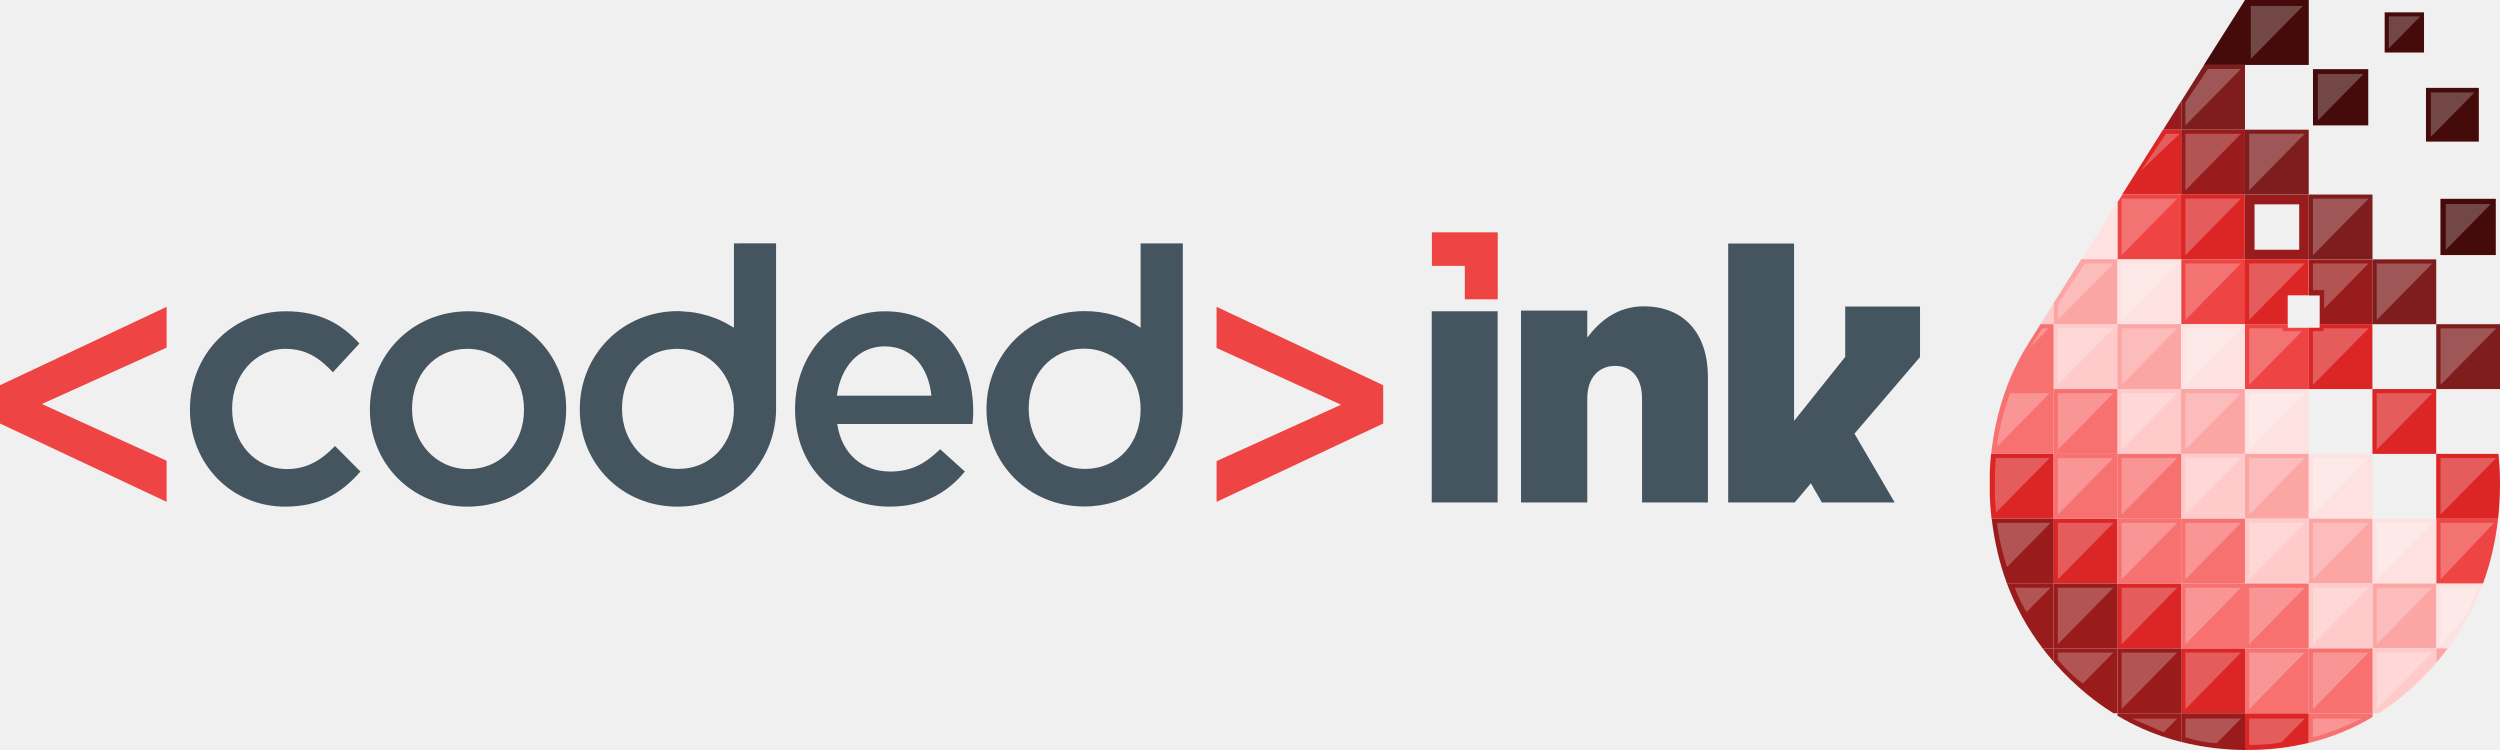
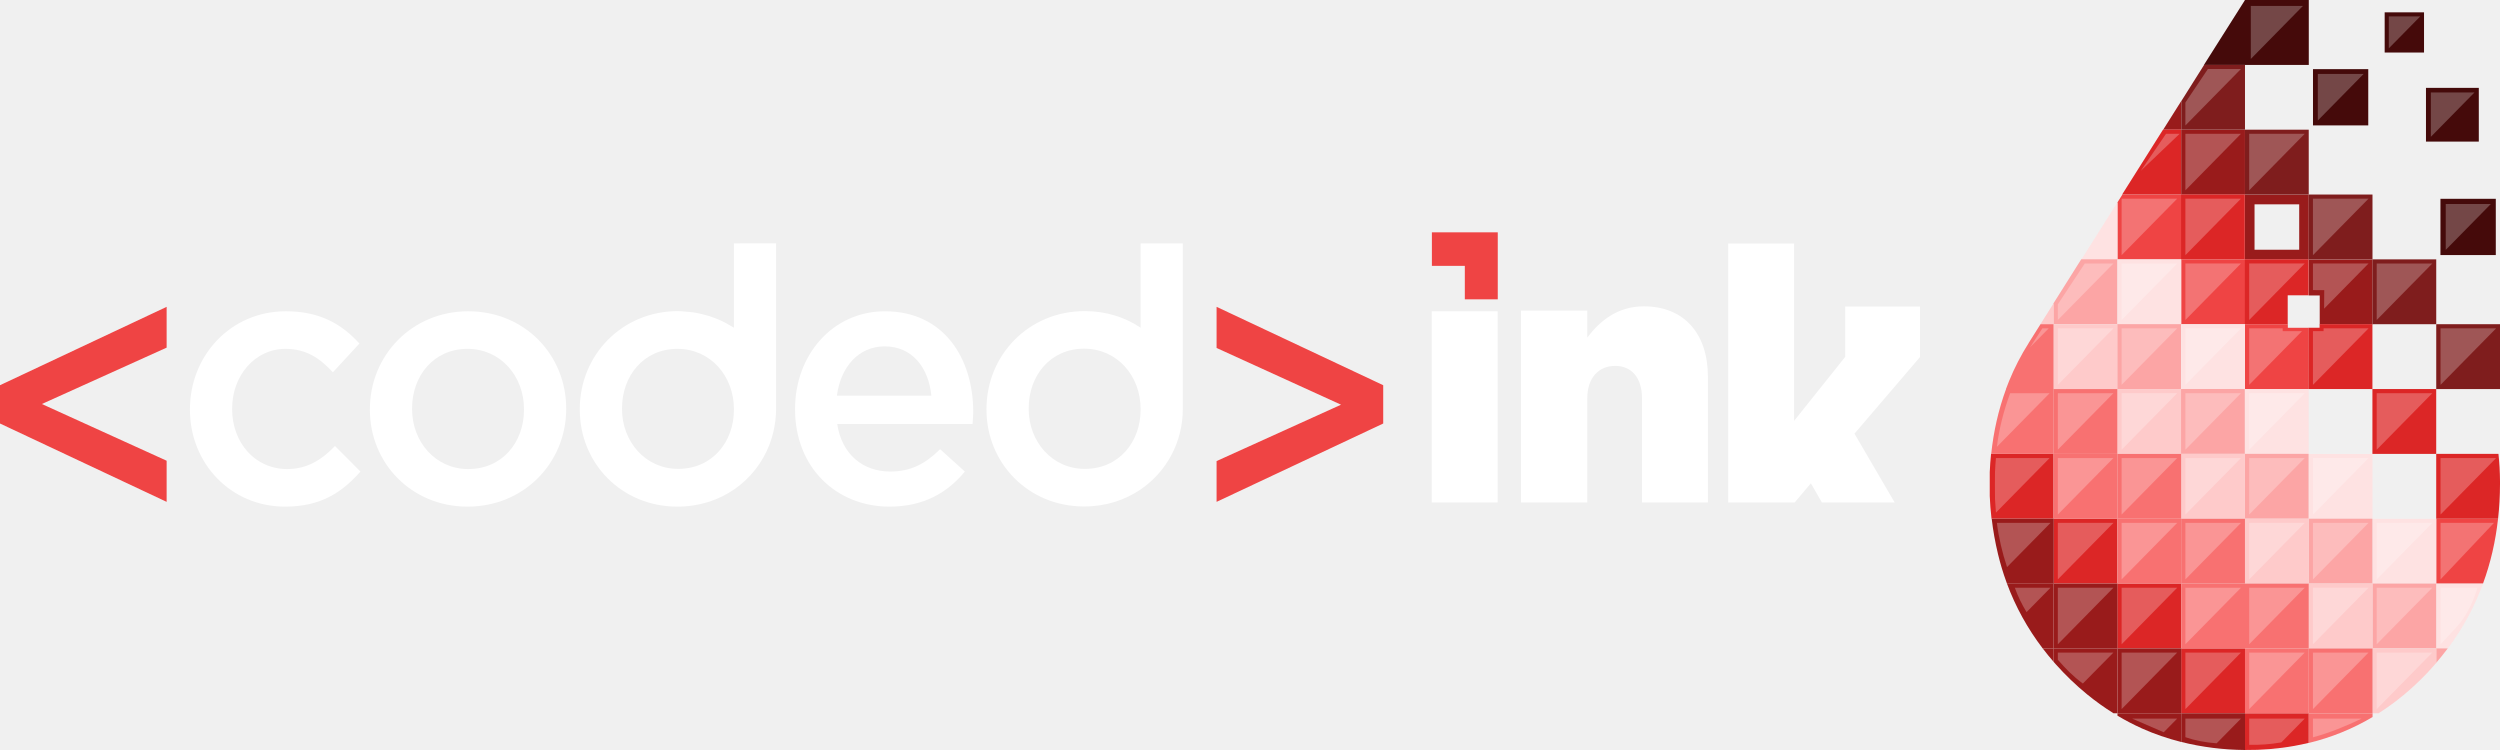
<svg xmlns="http://www.w3.org/2000/svg" width="400" height="120" viewBox="0 0 400 120" fill="none">
-   <g clip-path="url(#clip0_8_587)">
+   <g clip-path="url(#clip0_11_796)">
    <path d="M387.844 1.969H381.547V8.406H387.844V1.969Z" fill="#450A0A" />
  </g>
-   <g clip-path="url(#clip1_8_587)">
+   <g clip-path="url(#clip1_11_796)">
    <path d="M378.922 11.062H370.078V20.062H378.922V11.062Z" fill="#450A0A" />
  </g>
-   <g clip-path="url(#clip2_8_587)">
+   <g clip-path="url(#clip2_11_796)">
    <path d="M396.609 14.062H388.156V22.656H396.609V14.062Z" fill="#450A0A" />
  </g>
-   <g clip-path="url(#clip3_8_587)">
+   <g clip-path="url(#clip3_11_796)">
    <path d="M399.328 31.812H390.469V40.812H399.328V31.812Z" fill="#450A0A" />
  </g>
-   <g clip-path="url(#clip4_8_587)">
+   <g clip-path="url(#clip4_11_796)">
    <path d="M365.696 10.391H359.188V0H369.406V10.391H365.696Z" fill="#450A0A" />
  </g>
-   <g clip-path="url(#clip5_8_587)">
+   <g clip-path="url(#clip5_11_796)">
    <path d="M352.625 10.391L359.203 0V10.391H352.625Z" fill="#450A0A" />
  </g>
-   <g clip-path="url(#clip6_8_587)">
+   <g clip-path="url(#clip6_11_796)">
    <path d="M369.406 118.856C368.639 119.039 367.866 119.203 367.084 119.344C364.525 119.804 361.871 120.021 359.198 119.998V114.118H369.406V118.856Z" fill="#DC2626" />
    <path d="M359.198 103.742H348.988V114.119H359.198V103.742Z" fill="#DC2626" />
    <path d="M348.988 93.363H338.779V103.742H348.988V93.363Z" fill="#DC2626" />
    <path d="M338.779 82.987H328.571V93.363H338.779V82.987Z" fill="#DC2626" />
    <path d="M318.642 82.985C318.503 81.774 318.406 80.56 318.359 79.339V75.549C318.4 74.57 318.471 73.588 318.571 72.609H328.569V82.985H318.642Z" fill="#DC2626" />
  </g>
-   <g clip-path="url(#clip7_8_587)">
+   <g clip-path="url(#clip7_11_796)">
    <path d="M359.203 120C355.769 119.974 352.312 119.545 348.999 118.712V114.121H359.203V120Z" fill="#991B1B" />
    <path d="M348.999 103.747H338.795V114.121H348.999V103.747Z" fill="#991B1B" />
    <path d="M338.795 93.371H328.593V103.747H338.795V93.371Z" fill="#991B1B" />
    <path d="M321.117 93.371L321.024 93.117C320.485 91.651 320.04 90.151 319.675 88.636L319.671 88.626V88.614C319.226 86.772 318.894 84.895 318.672 83H328.593V93.373L321.117 93.371Z" fill="#991B1B" />
  </g>
-   <g clip-path="url(#clip8_8_587)">
+   <g clip-path="url(#clip8_11_796)">
    <path d="M349 118.719C346.822 118.169 344.707 117.445 342.703 116.546C341.354 115.938 340.052 115.258 338.793 114.509V114.124H349V118.719Z" fill="#991B1B" />
    <path d="M338.163 114.124C336.692 113.208 335.287 112.197 333.944 111.102L333.925 111.094L333.92 111.081C332.135 109.623 330.467 108.017 328.91 106.272C328.801 106.149 328.693 106.026 328.586 105.901V103.741H338.791V114.123L338.163 114.124Z" fill="#991B1B" />
    <path d="M326.828 103.743C324.431 100.593 322.494 97.116 321.109 93.359H328.587V103.743H326.828Z" fill="#991B1B" />
    <path d="M328.587 105.901C327.977 105.199 327.391 104.48 326.828 103.741H328.587V105.901Z" fill="#991B1B" />
  </g>
-   <g clip-path="url(#clip9_8_587)">
+   <g clip-path="url(#clip9_11_796)">
    <path d="M359.198 51.874H366.053V52.446H369.396V62.251H359.198V51.874Z" fill="#EF4444" />
    <path d="M359.198 41.499H348.997V51.874H359.198V41.499Z" fill="#EF4444" />
    <path d="M338.797 32.374L339.585 31.125H348.997V41.499H338.797V32.374Z" fill="#EF4444" />
    <path d="M389.799 83.001H399.687C399.288 86.617 398.494 90.081 397.279 93.375H389.799V83.001Z" fill="#EF4444" />
  </g>
-   <g clip-path="url(#clip10_8_587)">
+   <g clip-path="url(#clip10_11_796)">
    <path d="M369.4 31.132V41.511H359.194V31.132H369.4ZM366.796 39.956H367.308H367.872V37.068V35.141V34.092V33.336V32.69H360.726V39.957H363.093L366.796 39.956Z" fill="#991B1B" />
    <path d="M359.194 20.752V31.132H348.986V20.752H359.194Z" fill="#991B1B" />
    <path d="M346.109 20.752L348.986 16.188V20.752H346.109Z" fill="#991B1B" />
    <path d="M369.4 41.511H379.609V51.891H371.156V47.271H369.4V41.511Z" fill="#991B1B" />
  </g>
-   <g clip-path="url(#clip11_8_587)">
+   <g clip-path="url(#clip11_11_796)">
    <path d="M359.173 41.489H369.378V47.248H367.285H366.775H366.033V51.866H359.173V41.489Z" fill="#DC2626" />
    <path d="M359.173 31.112H348.965V41.489H359.173V31.112Z" fill="#DC2626" />
    <path d="M339.547 31.112L346.089 20.734H348.965V31.112H339.547Z" fill="#DC2626" />
    <path d="M389.794 83V72.624H399.752C399.909 74.064 399.989 75.517 400 76.976V77.463C399.994 79.346 399.895 81.19 399.69 82.998L389.794 83Z" fill="#DC2626" />
    <path d="M379.587 62.246V72.624H389.794V62.246H384.69H382.987H379.587Z" fill="#DC2626" />
    <path d="M371.134 51.866H379.587V62.246H369.378V52.439H371.134V51.866Z" fill="#DC2626" />
  </g>
-   <g clip-path="url(#clip12_8_587)">
+   <g clip-path="url(#clip12_11_796)">
    <path d="M369.391 62.257H359.19V72.634H369.391V62.257Z" fill="#FEE2E2" />
    <path d="M359.19 51.878H348.987V62.257H359.19V51.878Z" fill="#FEE2E2" />
    <path d="M348.987 41.501H338.784V51.878H348.987V41.501Z" fill="#FEE2E2" />
    <path d="M333.031 41.501L338.784 32.375V41.501H333.031Z" fill="#FEE2E2" />
    <path d="M397.281 93.387C395.933 97.065 394.063 100.529 391.645 103.766H389.797V93.387H397.281Z" fill="#FEE2E2" />
    <path d="M389.797 83.011H379.596V93.387H389.797V83.011Z" fill="#FEE2E2" />
    <path d="M379.596 72.634H369.391V83.01H379.596V72.634Z" fill="#FEE2E2" />
  </g>
-   <g clip-path="url(#clip13_8_587)">
+   <g clip-path="url(#clip13_11_796)">
    <path d="M369.376 72.615V82.99H359.17V72.615H369.376Z" fill="#FCA5A5" />
    <path d="M359.17 62.239H348.961V72.615H359.17V62.239Z" fill="#FCA5A5" />
    <path d="M348.961 51.861H338.753V62.239H348.961V51.861Z" fill="#FCA5A5" />
    <path d="M328.547 48.548L332.998 41.484H338.753V51.861H328.547V48.548Z" fill="#FCA5A5" />
    <path d="M391.641 103.745C391.056 104.523 390.44 105.291 389.792 106.047V103.745H391.641Z" fill="#FCA5A5" />
    <path d="M389.792 93.367H379.586V103.745H389.792V93.367Z" fill="#FCA5A5" />
    <path d="M379.586 82.992H369.376V93.367H379.586V82.992Z" fill="#FCA5A5" />
  </g>
-   <g clip-path="url(#clip14_8_587)">
+   <g clip-path="url(#clip14_11_796)">
    <path d="M369.392 83.001H359.185V93.374H369.392V83.001Z" fill="#FECACA" />
    <path d="M359.185 72.626H348.975V82.999H359.185V72.626Z" fill="#FECACA" />
    <path d="M348.975 62.251H338.766V72.626H348.975V62.251Z" fill="#FECACA" />
    <path d="M338.766 51.875H328.558V62.251H338.766V51.875Z" fill="#FECACA" />
    <path d="M326.469 51.875L328.558 48.562V51.875H326.469Z" fill="#FECACA" />
    <path d="M389.813 106.05C389.337 106.607 388.841 107.154 388.327 107.697C385.906 110.24 383.319 112.38 380.568 114.125H379.605V103.75H389.813V106.05Z" fill="#FECACA" />
    <path d="M379.603 93.374H369.392V103.75H379.603V93.374Z" fill="#FECACA" />
  </g>
-   <g clip-path="url(#clip15_8_587)">
+   <g clip-path="url(#clip15_11_796)">
    <path d="M369.4 93.374H359.193V103.75H369.4V93.374Z" fill="#F87171" />
    <path d="M359.193 83.001H348.985V93.374H359.193V83.001Z" fill="#F87171" />
    <path d="M348.985 72.626H338.776V82.999H348.985V72.626Z" fill="#F87171" />
    <path d="M338.776 62.251H328.57V72.626H338.776V62.251Z" fill="#F87171" />
    <path d="M320.953 62.251C321.105 61.842 321.265 61.431 321.428 61.023C322.305 58.856 323.378 56.8 324.611 54.848L324.599 54.857L326.479 51.875H328.568V62.251H320.953Z" fill="#F87171" />
    <path d="M379.609 103.75H369.4V114.125H379.609V103.75Z" fill="#F87171" />
  </g>
-   <g clip-path="url(#clip16_8_587)">
+   <g clip-path="url(#clip16_11_796)">
    <path d="M369.403 103.755H359.2V114.135H369.403V103.755Z" fill="#F87171" />
    <path d="M359.2 93.373H348.995V103.755H359.2V93.373Z" fill="#F87171" />
    <path d="M348.995 82.995H338.79V93.373H348.995V82.995Z" fill="#F87171" />
    <path d="M338.79 72.615H328.587V82.993H338.79V72.615Z" fill="#F87171" />
    <path d="M318.594 72.615C318.965 69.065 319.75 65.563 320.974 62.234H328.587V72.615H318.594Z" fill="#F87171" />
    <path d="M379.609 114.726C376.421 116.62 373.017 117.998 369.403 118.875V114.135H379.609V114.726Z" fill="#F87171" />
  </g>
-   <g clip-path="url(#clip17_8_587)">
+   <g clip-path="url(#clip17_11_796)">
    <path d="M400 51.873H389.798V62.25H400V51.873Z" fill="#7F1D1D" />
    <path d="M369.397 20.75H359.199V31.127H369.397V20.75Z" fill="#7F1D1D" />
    <path d="M379.598 41.498H385.192H389.798V51.873H379.598V41.498Z" fill="#7F1D1D" />
    <path d="M369.397 31.125H372.586H378.694H379.598V41.498H369.397V31.125Z" fill="#7F1D1D" />
    <path fill-rule="evenodd" clip-rule="evenodd" d="M349 16.188L352.662 10.375H359.199V20.75H349V16.188Z" fill="#7F1D1D" />
  </g>
-   <g clip-path="url(#clip18_8_587)">
+   <g clip-path="url(#clip18_11_796)">
    <g opacity="0.25">
      <path fill-rule="evenodd" clip-rule="evenodd" d="M390.487 52.538H399.375L390.487 61.575V52.538Z" fill="white" />
      <path fill-rule="evenodd" clip-rule="evenodd" d="M390.487 73.288H399.375L390.487 82.327V73.288Z" fill="white" />
      <path fill-rule="evenodd" clip-rule="evenodd" d="M370.074 73.288H378.965L370.074 82.327V73.288Z" fill="white" />
      <path fill-rule="evenodd" clip-rule="evenodd" d="M359.869 62.912H368.757L359.869 71.952V62.912Z" fill="white" />
      <path fill-rule="evenodd" clip-rule="evenodd" d="M359.869 73.288H368.757L359.869 82.327V73.288Z" fill="white" />
      <path fill-rule="evenodd" clip-rule="evenodd" d="M349.663 62.912H358.554L349.663 71.952V62.912Z" fill="white" />
      <path fill-rule="evenodd" clip-rule="evenodd" d="M349.663 73.288H358.554L349.663 82.327V73.288Z" fill="white" />
      <path fill-rule="evenodd" clip-rule="evenodd" d="M339.459 62.912H348.351L339.459 71.952V62.912Z" fill="white" />
      <path fill-rule="evenodd" clip-rule="evenodd" d="M339.459 73.288H348.351L339.459 82.327V73.288Z" fill="white" />
      <path fill-rule="evenodd" clip-rule="evenodd" d="M329.254 62.912H338.146L329.254 71.951V62.912Z" fill="white" />
      <path fill-rule="evenodd" clip-rule="evenodd" d="M329.254 73.288H338.146L329.254 82.327V73.288Z" fill="white" />
      <path fill-rule="evenodd" clip-rule="evenodd" d="M321.625 62.912H327.938L319.5 71.495C319.858 68.603 320.578 65.742 321.625 62.912Z" fill="white" />
      <path fill-rule="evenodd" clip-rule="evenodd" d="M319.348 73.288H327.938L319.348 82.02C319.101 79.206 319.084 76.307 319.348 73.288Z" fill="white" />
      <path fill-rule="evenodd" clip-rule="evenodd" d="M370.074 94.04H378.965L370.074 103.081V94.04Z" fill="white" />
      <path fill-rule="evenodd" clip-rule="evenodd" d="M359.869 83.664H368.757L359.869 92.703V83.664Z" fill="white" />
      <path fill-rule="evenodd" clip-rule="evenodd" d="M359.869 94.037H368.757L359.869 103.081V94.037Z" fill="white" />
      <path fill-rule="evenodd" clip-rule="evenodd" d="M349.663 83.664H358.554L349.663 92.703V83.664Z" fill="white" />
      <path fill-rule="evenodd" clip-rule="evenodd" d="M349.663 94.037H358.554L349.663 103.081V94.037Z" fill="white" />
      <path fill-rule="evenodd" clip-rule="evenodd" d="M339.459 83.664H348.351L339.459 92.703V83.664Z" fill="white" />
      <path fill-rule="evenodd" clip-rule="evenodd" d="M339.459 94.037H348.351L339.459 103.081V94.037Z" fill="white" />
      <path fill-rule="evenodd" clip-rule="evenodd" d="M329.254 83.664H338.146L329.254 92.703V83.664Z" fill="white" />
      <path fill-rule="evenodd" clip-rule="evenodd" d="M329.254 94.04H338.146L329.254 103.081V94.04Z" fill="white" />
      <path fill-rule="evenodd" clip-rule="evenodd" d="M319.502 83.664H328.081L321.127 90.734C320.351 88.392 319.794 86.034 319.502 83.664Z" fill="white" />
      <path fill-rule="evenodd" clip-rule="evenodd" d="M322.373 94.04H328.081L324.248 97.939C323.497 96.706 322.866 95.414 322.373 94.04Z" fill="white" />
      <path fill-rule="evenodd" clip-rule="evenodd" d="M390.487 83.664H399.032L390.487 92.703V83.664Z" fill="white" />
      <path fill-rule="evenodd" clip-rule="evenodd" d="M390.487 94.04H396.374C395.958 95.586 394.858 98.379 393.061 100.31L390.488 103.081L390.487 94.04Z" fill="white" />
      <path fill-rule="evenodd" clip-rule="evenodd" d="M380.274 83.664H389.167L380.274 92.703V83.664Z" fill="white" />
      <path fill-rule="evenodd" clip-rule="evenodd" d="M380.274 94.04H389.167L380.274 103.081V94.04Z" fill="white" />
      <path fill-rule="evenodd" clip-rule="evenodd" d="M370.074 83.664H378.965L370.074 92.703V83.664Z" fill="white" />
      <path fill-rule="evenodd" clip-rule="evenodd" d="M370.074 104.412H378.965L370.074 113.457V104.412Z" fill="white" />
      <path fill-rule="evenodd" clip-rule="evenodd" d="M359.869 104.412H368.757L359.869 113.457V104.412Z" fill="white" />
      <path fill-rule="evenodd" clip-rule="evenodd" d="M349.663 104.412H358.554L349.663 113.457V104.412Z" fill="white" />
      <path fill-rule="evenodd" clip-rule="evenodd" d="M339.459 104.412H348.351L339.459 113.457V104.412Z" fill="white" />
      <path fill-rule="evenodd" clip-rule="evenodd" d="M329.254 104.412H338.146L333.256 109.363C331.727 108.245 330.438 106.938 329.254 105.554V104.412Z" fill="white" />
      <path fill-rule="evenodd" clip-rule="evenodd" d="M380.274 104.412H389.167L380.274 113.457V104.412Z" fill="white" />
      <path fill-rule="evenodd" clip-rule="evenodd" d="M370.074 114.973H377.865C375.336 116.185 372.76 117.25 370.074 117.969V114.973Z" fill="white" />
      <path fill-rule="evenodd" clip-rule="evenodd" d="M359.869 114.973H368.757L365.015 118.78C363.268 119.077 361.55 119.232 359.869 119.177V114.973Z" fill="white" />
      <path fill-rule="evenodd" clip-rule="evenodd" d="M349.663 114.973H358.554L354.661 118.931C352.897 118.8 351.221 118.492 349.663 117.952V114.973Z" fill="white" />
      <path fill-rule="evenodd" clip-rule="evenodd" d="M341.136 114.973H348.351L346.195 117.161L341.136 114.973Z" fill="white" />
      <path fill-rule="evenodd" clip-rule="evenodd" d="M380.274 62.912H389.167L380.274 71.952V62.912Z" fill="white" />
      <path fill-rule="evenodd" clip-rule="evenodd" d="M371.774 52.538H378.965L370.074 61.575V52.986H371.774V52.538Z" fill="white" />
      <path fill-rule="evenodd" clip-rule="evenodd" d="M359.869 52.538H365.23V52.986H368.315L359.869 61.575V52.538Z" fill="white" />
      <path fill-rule="evenodd" clip-rule="evenodd" d="M349.663 52.538H358.554L349.663 61.575V52.538Z" fill="white" />
      <path fill-rule="evenodd" clip-rule="evenodd" d="M339.459 52.535H348.351L339.459 61.575V52.535Z" fill="white" />
      <path fill-rule="evenodd" clip-rule="evenodd" d="M329.254 52.538H338.146L329.254 61.575V52.538Z" fill="white" />
      <path fill-rule="evenodd" clip-rule="evenodd" d="M380.274 42.162H389.167L380.274 51.199V42.162Z" fill="white" />
      <path fill-rule="evenodd" clip-rule="evenodd" d="M370.074 42.159H378.965L371.857 49.388L371.879 46.424L370.074 46.414V42.159Z" fill="white" />
      <path fill-rule="evenodd" clip-rule="evenodd" d="M359.869 42.159H368.757L359.869 51.199V42.159Z" fill="white" />
      <path fill-rule="evenodd" clip-rule="evenodd" d="M349.663 42.159H358.554L349.663 51.199V42.159Z" fill="white" />
      <path fill-rule="evenodd" clip-rule="evenodd" d="M339.459 42.162H348.351L339.459 51.199V42.162Z" fill="white" />
      <path fill-rule="evenodd" clip-rule="evenodd" d="M329.254 48.686L333.56 42.162H338.146L329.254 51.199V48.686Z" fill="white" />
      <path fill-rule="evenodd" clip-rule="evenodd" d="M326.777 52.538H327.795L324.82 55.557L326.777 52.538Z" fill="white" />
      <path fill-rule="evenodd" clip-rule="evenodd" d="M370.074 31.785H378.965L370.074 40.823V31.785Z" fill="white" />
      <path fill-rule="evenodd" clip-rule="evenodd" d="M349.663 31.785H358.554L349.663 40.823V31.785Z" fill="white" />
      <path fill-rule="evenodd" clip-rule="evenodd" d="M339.459 31.785H348.351L339.459 40.823V31.785Z" fill="white" />
      <path fill-rule="evenodd" clip-rule="evenodd" d="M349.663 21.409H358.554L349.663 30.449V21.409Z" fill="white" />
      <path fill-rule="evenodd" clip-rule="evenodd" d="M359.869 21.409H368.757L359.869 30.449V21.409Z" fill="white" />
      <path fill-rule="evenodd" clip-rule="evenodd" d="M353.269 11.035H358.554L349.663 20.073V16.406L353.269 11.035Z" fill="white" />
      <path fill-rule="evenodd" clip-rule="evenodd" d="M360.131 0.922H368.495L360.131 9.431V0.922Z" fill="white" />
      <path fill-rule="evenodd" clip-rule="evenodd" d="M346.566 21.409H348.741L342.519 27.336L346.566 21.409Z" fill="white" />
      <path fill-rule="evenodd" clip-rule="evenodd" d="M370.852 11.827H378.184L370.852 19.279V11.827Z" fill="white" />
      <path fill-rule="evenodd" clip-rule="evenodd" d="M382.207 2.622H387.241L382.207 7.737V2.622Z" fill="white" />
      <path fill-rule="evenodd" clip-rule="evenodd" d="M388.937 14.797H395.914L388.937 21.89V14.797Z" fill="white" />
      <path fill-rule="evenodd" clip-rule="evenodd" d="M391.318 32.636H398.537L391.318 39.979V32.636Z" fill="white" />
    </g>
  </g>
-   <g clip-path="url(#clip19_8_587)">
+   <g clip-path="url(#clip19_11_796)">
    <path d="M0 67.761V61.633L26.662 49.093V55.62L6.695 64.641L26.662 73.717V80.297L0 67.761Z" fill="#EF4444" />
    <path d="M194.653 73.772L214.564 64.752L194.653 55.675V49.093L221.314 61.633V67.761L194.653 80.297V73.772Z" fill="#EF4444" />
    <path d="M229.102 37.172V42.534H234.371V47.895H239.641V37.172H229.102Z" fill="#EF4444" />
  </g>
-   <g clip-path="url(#clip20_8_587)">
-     <path d="M30.391 65.576V65.462C30.391 56.952 36.864 49.804 45.733 49.804C51.257 49.804 54.716 51.903 57.507 54.966L53.264 59.562C51.203 57.349 49.026 55.816 45.678 55.816C40.767 55.816 37.141 60.129 37.141 65.349V65.462C37.141 70.795 40.767 75.049 45.954 75.049C49.135 75.049 51.477 73.575 53.599 71.361L57.672 75.446C54.769 78.738 51.368 81.062 45.62 81.062C36.864 81.062 30.391 74.085 30.391 65.576Z" fill="#455560" />
-     <path d="M59.182 65.576V65.462C59.182 56.896 65.876 49.804 74.915 49.804C83.952 49.804 90.59 56.782 90.59 65.349V65.462C90.59 73.972 83.893 81.062 74.801 81.062C65.82 81.062 59.182 74.085 59.182 65.576ZM83.838 65.576V65.462C83.838 60.185 80.102 55.816 74.801 55.816C69.391 55.816 65.931 60.129 65.931 65.349V65.462C65.931 70.681 69.672 75.049 74.915 75.049C80.38 75.049 83.838 70.738 83.838 65.576Z" fill="#455560" />
-     <path d="M155.716 65.917C155.716 57.293 150.973 49.806 141.603 49.806C133.176 49.806 127.21 56.839 127.21 65.406V65.52C127.21 74.769 133.79 81.062 142.326 81.062C147.736 81.062 151.588 78.849 154.379 75.446L150.416 71.872C148.073 74.199 145.73 75.446 142.437 75.446C138.09 75.446 134.686 72.722 133.957 67.844H155.607C155.659 67.164 155.716 66.539 155.716 65.917ZM133.904 63.304C134.515 58.654 137.418 55.419 141.547 55.419C146.007 55.419 148.576 58.882 149.021 63.304H133.904Z" fill="#455560" />
-     <path d="M117.429 38.939V52.43C117.16 52.251 116.86 52.113 116.582 51.948C116.38 51.833 116.185 51.715 115.985 51.609C115.634 51.423 115.271 51.254 114.902 51.094C114.714 51.014 114.514 50.946 114.324 50.87C113.646 50.612 112.943 50.398 112.215 50.233C112.012 50.187 111.817 50.136 111.614 50.098C111.191 50.018 110.762 49.955 110.323 49.907C110.113 49.886 109.9 49.875 109.688 49.861C109.29 49.835 108.905 49.776 108.5 49.776C99.464 49.776 92.767 56.867 92.767 65.432V65.462V65.546V65.576C92.767 74.085 99.406 81.062 108.389 81.062C115.351 81.062 120.895 76.901 123.116 71.132C123.135 71.084 123.147 71.035 123.167 70.989C123.353 70.493 123.514 69.984 123.647 69.463C123.679 69.342 123.709 69.22 123.739 69.1C123.848 68.628 123.939 68.146 124.005 67.66C124.025 67.532 124.048 67.404 124.063 67.275C124.13 66.679 124.173 66.077 124.173 65.462V65.432V65.349V65.32V38.938L117.429 38.939ZM108.392 55.816C113.691 55.816 117.429 60.185 117.429 65.462V65.546C117.429 70.709 113.972 75.02 108.503 75.02C103.26 75.02 99.522 70.652 99.522 65.432V65.349C99.522 60.129 102.981 55.816 108.392 55.816Z" fill="#455560" />
-     <path d="M182.498 38.939V52.433C180.008 50.757 176.958 49.776 173.571 49.776C164.534 49.776 157.838 56.867 157.838 65.436V65.546C157.838 74.059 164.477 81.036 173.458 81.036C176.895 81.036 179.979 80.024 182.498 78.311C186.652 75.478 189.25 70.733 189.25 65.436V65.322V38.939H182.498ZM182.498 65.546C182.498 70.71 179.037 75.023 173.571 75.023C168.328 75.023 164.592 70.653 164.592 65.436V65.322C164.592 60.099 168.047 55.788 173.458 55.788C178.758 55.788 182.498 60.158 182.498 65.436V65.546Z" fill="#455560" />
-   </g>
-   <g clip-path="url(#clip21_8_587)">
-     <path d="M239.622 49.806H229.078V80.391H239.622V49.806Z" fill="#455560" />
-     <path d="M243.364 49.694H253.964V54.006C255.915 51.452 258.706 49.014 263.002 49.014C269.415 49.014 273.267 53.324 273.267 60.304V80.391H262.725V63.765C262.725 60.359 260.99 58.543 258.425 58.543C255.86 58.543 253.964 60.359 253.964 63.765V80.391H243.364V49.694Z" fill="#455560" />
-     <path d="M307.203 49.049H295.232V57.125H295.211L287.052 67.342V38.969H276.508V80.391H287.153L289.739 77.327L291.501 80.391H303.144L296.715 69.384L307.203 57.125V49.049Z" fill="#455560" />
+   <g clip-path="url(#clip20_11_796)">
+     <path d="M30.391 65.576V65.462C30.391 56.952 36.864 49.804 45.733 49.804C51.257 49.804 54.716 51.903 57.507 54.966L53.264 59.562C51.203 57.349 49.026 55.816 45.678 55.816C40.767 55.816 37.141 60.129 37.141 65.349V65.462C37.141 70.795 40.767 75.049 45.954 75.049C49.135 75.049 51.477 73.575 53.599 71.361L57.672 75.446C54.769 78.738 51.368 81.062 45.62 81.062C36.864 81.062 30.391 74.085 30.391 65.576Z" fill="white" />
+     <path d="M59.182 65.576V65.462C59.182 56.896 65.876 49.804 74.915 49.804C83.952 49.804 90.59 56.782 90.59 65.349V65.462C90.59 73.972 83.893 81.062 74.801 81.062C65.82 81.062 59.182 74.085 59.182 65.576ZM83.838 65.576V65.462C83.838 60.185 80.102 55.816 74.801 55.816C69.391 55.816 65.931 60.129 65.931 65.349V65.462C65.931 70.681 69.672 75.049 74.915 75.049C80.38 75.049 83.838 70.738 83.838 65.576Z" fill="white" />
+     <path d="M155.716 65.917C155.716 57.293 150.973 49.806 141.603 49.806C133.176 49.806 127.21 56.839 127.21 65.406V65.52C127.21 74.769 133.79 81.062 142.326 81.062C147.736 81.062 151.588 78.849 154.379 75.446L150.416 71.872C148.073 74.199 145.73 75.446 142.437 75.446C138.09 75.446 134.686 72.722 133.957 67.844H155.607C155.659 67.164 155.716 66.539 155.716 65.917ZM133.904 63.304C134.515 58.654 137.418 55.419 141.547 55.419C146.007 55.419 148.576 58.882 149.021 63.304H133.904Z" fill="white" />
+     <path d="M117.429 38.939V52.43C117.16 52.251 116.86 52.113 116.582 51.948C116.38 51.833 116.185 51.715 115.985 51.609C115.634 51.423 115.271 51.254 114.902 51.094C114.714 51.014 114.514 50.946 114.324 50.87C113.646 50.612 112.943 50.398 112.215 50.233C112.012 50.187 111.817 50.136 111.614 50.098C111.191 50.018 110.762 49.955 110.323 49.907C110.113 49.886 109.9 49.875 109.688 49.861C109.29 49.835 108.905 49.776 108.5 49.776C99.464 49.776 92.767 56.867 92.767 65.432V65.462V65.546V65.576C92.767 74.085 99.406 81.062 108.389 81.062C115.351 81.062 120.895 76.901 123.116 71.132C123.135 71.084 123.147 71.035 123.167 70.989C123.353 70.493 123.514 69.984 123.647 69.463C123.679 69.342 123.709 69.22 123.739 69.1C123.848 68.628 123.939 68.146 124.005 67.66C124.025 67.532 124.048 67.404 124.063 67.275C124.13 66.679 124.173 66.077 124.173 65.462V65.432V65.349V65.32V38.938L117.429 38.939ZM108.392 55.816C113.691 55.816 117.429 60.185 117.429 65.462V65.546C117.429 70.709 113.972 75.02 108.503 75.02C103.26 75.02 99.522 70.652 99.522 65.432V65.349C99.522 60.129 102.981 55.816 108.392 55.816Z" fill="white" />
+     <path d="M182.498 38.939V52.433C180.008 50.757 176.958 49.776 173.571 49.776C164.534 49.776 157.838 56.867 157.838 65.436V65.546C157.838 74.059 164.477 81.036 173.458 81.036C176.895 81.036 179.979 80.024 182.498 78.311C186.652 75.478 189.25 70.733 189.25 65.436V65.322V38.939H182.498ZM182.498 65.546C182.498 70.71 179.037 75.023 173.571 75.023C168.328 75.023 164.592 70.653 164.592 65.436V65.322C164.592 60.099 168.047 55.788 173.458 55.788C178.758 55.788 182.498 60.158 182.498 65.436V65.546Z" fill="white" />
+   </g>
+   <g clip-path="url(#clip21_11_796)">
+     <path d="M239.622 49.806H229.078V80.391H239.622V49.806Z" fill="white" />
+     <path d="M243.364 49.694H253.964V54.006C255.915 51.452 258.706 49.014 263.002 49.014C269.415 49.014 273.267 53.324 273.267 60.304V80.391H262.725V63.765C262.725 60.359 260.99 58.543 258.425 58.543C255.86 58.543 253.964 60.359 253.964 63.765V80.391H243.364V49.694Z" fill="white" />
+     <path d="M307.203 49.049H295.232V57.125H295.211L287.052 67.342V38.969H276.508V80.391H287.153L289.739 77.327L291.501 80.391H303.144L296.715 69.384L307.203 57.125V49.049Z" fill="white" />
  </g>
  <defs>
-     <clipPath id="clip0_8_587">
+     <clipPath id="clip0_11_796">
      <rect width="6.297" height="6.438" fill="white" transform="translate(381.547 1.96875)" />
    </clipPath>
-     <clipPath id="clip1_8_587">
+     <clipPath id="clip1_11_796">
      <rect width="8.844" height="9" fill="white" transform="translate(370.078 11.0625)" />
    </clipPath>
-     <clipPath id="clip2_8_587">
+     <clipPath id="clip2_11_796">
      <rect width="8.453" height="8.594" fill="white" transform="translate(388.156 14.0625)" />
    </clipPath>
-     <clipPath id="clip3_8_587">
+     <clipPath id="clip3_11_796">
      <rect width="8.859" height="9" fill="white" transform="translate(390.469 31.8125)" />
    </clipPath>
-     <clipPath id="clip4_8_587">
+     <clipPath id="clip4_11_796">
      <rect width="10.219" height="10.391" fill="white" transform="translate(359.188)" />
    </clipPath>
-     <clipPath id="clip5_8_587">
+     <clipPath id="clip5_11_796">
      <rect width="6.578" height="10.391" fill="white" transform="translate(352.625)" />
    </clipPath>
-     <clipPath id="clip6_8_587">
+     <clipPath id="clip6_11_796">
      <rect width="51.047" height="47.391" fill="white" transform="translate(318.359 72.6094)" />
    </clipPath>
-     <clipPath id="clip7_8_587">
+     <clipPath id="clip7_11_796">
      <rect width="40.531" height="37" fill="white" transform="translate(318.672 83)" />
    </clipPath>
-     <clipPath id="clip8_8_587">
+     <clipPath id="clip8_11_796">
      <rect width="27.891" height="25.359" fill="white" transform="translate(321.109 93.3594)" />
    </clipPath>
-     <clipPath id="clip9_8_587">
+     <clipPath id="clip9_11_796">
      <rect width="60.891" height="62.25" fill="white" transform="translate(338.797 31.125)" />
    </clipPath>
-     <clipPath id="clip10_8_587">
+     <clipPath id="clip10_11_796">
      <rect width="33.5" height="35.703" fill="white" transform="translate(346.109 16.1875)" />
    </clipPath>
-     <clipPath id="clip11_8_587">
+     <clipPath id="clip11_11_796">
      <rect width="60.453" height="62.266" fill="white" transform="translate(339.547 20.7344)" />
    </clipPath>
-     <clipPath id="clip12_8_587">
+     <clipPath id="clip12_11_796">
      <rect width="64.25" height="71.391" fill="white" transform="translate(333.031 32.375)" />
    </clipPath>
-     <clipPath id="clip13_8_587">
+     <clipPath id="clip13_11_796">
      <rect width="63.094" height="64.562" fill="white" transform="translate(328.547 41.4844)" />
    </clipPath>
-     <clipPath id="clip14_8_587">
+     <clipPath id="clip14_11_796">
      <rect width="63.344" height="65.562" fill="white" transform="translate(326.469 48.5625)" />
    </clipPath>
-     <clipPath id="clip15_8_587">
+     <clipPath id="clip15_11_796">
      <rect width="58.656" height="62.25" fill="white" transform="translate(320.953 51.875)" />
    </clipPath>
-     <clipPath id="clip16_8_587">
+     <clipPath id="clip16_11_796">
      <rect width="61.016" height="56.641" fill="white" transform="translate(318.594 62.2344)" />
    </clipPath>
-     <clipPath id="clip17_8_587">
+     <clipPath id="clip17_11_796">
      <rect width="51" height="51.875" fill="white" transform="translate(349 10.375)" />
    </clipPath>
-     <clipPath id="clip18_8_587">
+     <clipPath id="clip18_11_796">
      <rect width="80.219" height="118.266" fill="white" transform="translate(319.156 0.921875)" />
    </clipPath>
-     <clipPath id="clip19_8_587">
+     <clipPath id="clip19_11_796">
      <rect width="239.641" height="43.125" fill="white" transform="translate(0 37.1719)" />
    </clipPath>
-     <clipPath id="clip20_8_587">
+     <clipPath id="clip20_11_796">
      <rect width="158.859" height="42.125" fill="white" transform="translate(30.3906 38.9375)" />
    </clipPath>
-     <clipPath id="clip21_8_587">
+     <clipPath id="clip21_11_796">
      <rect width="78.125" height="41.422" fill="white" transform="translate(229.078 38.9688)" />
    </clipPath>
  </defs>
</svg>
